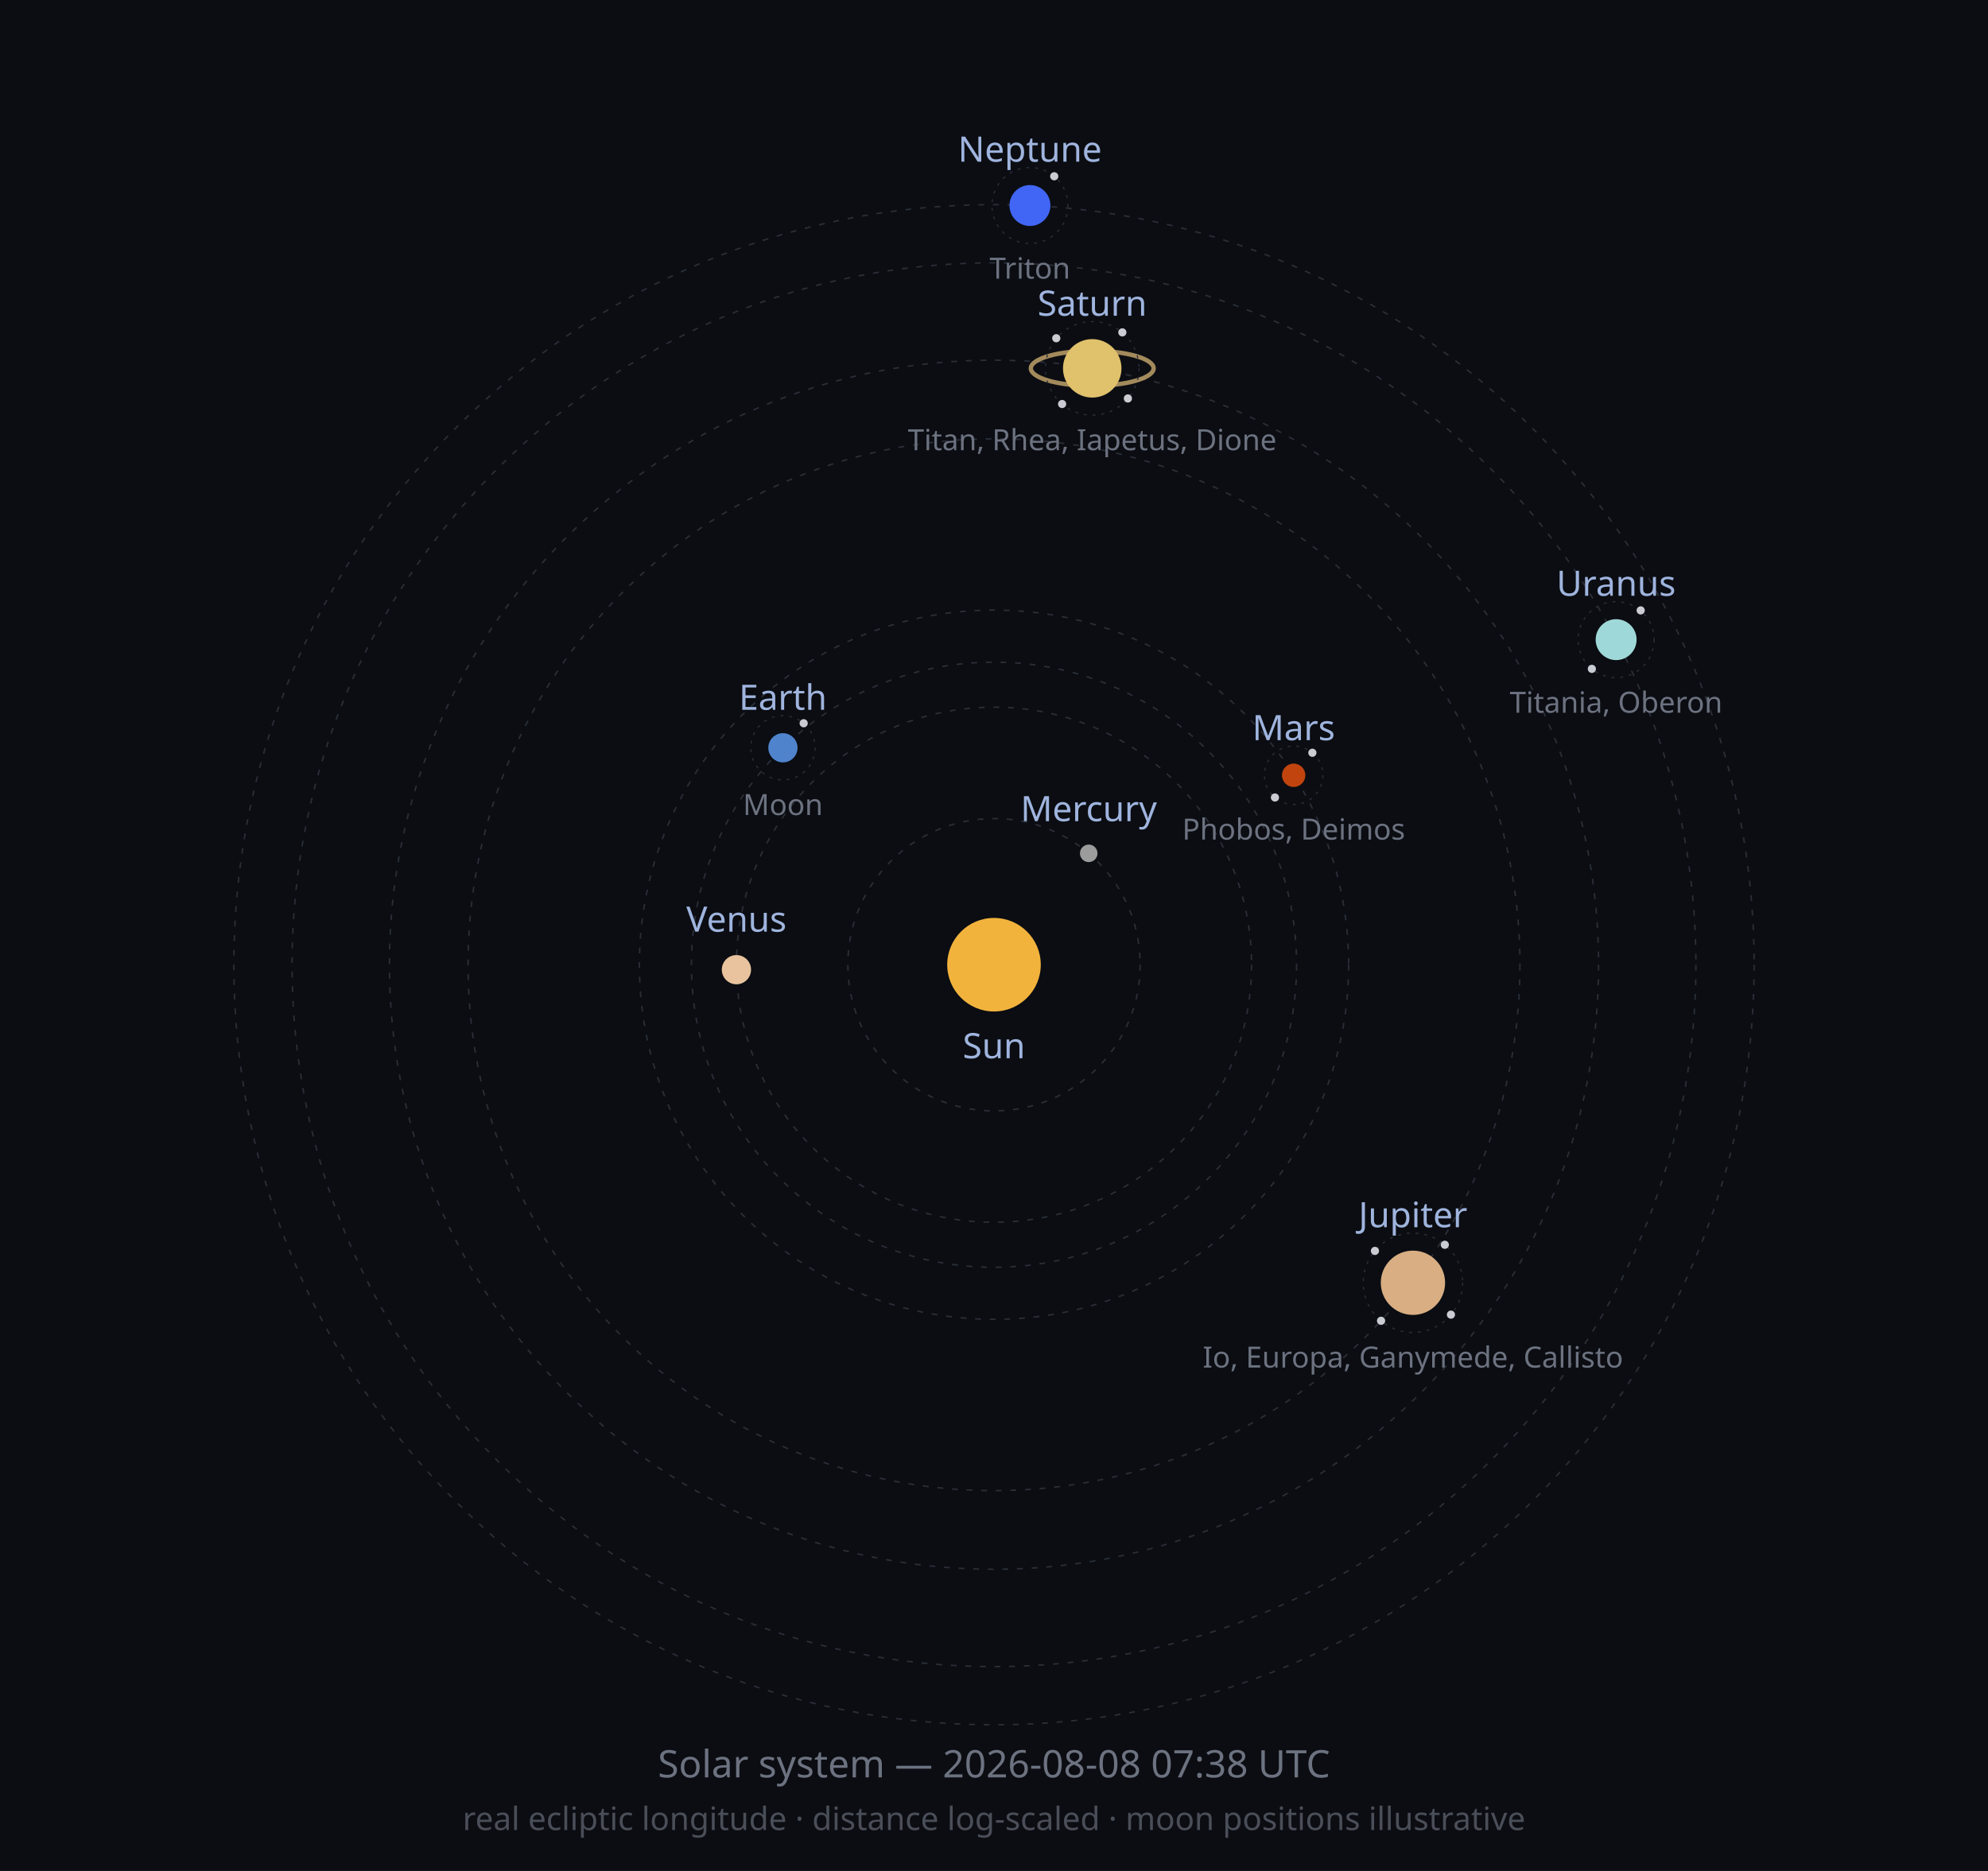
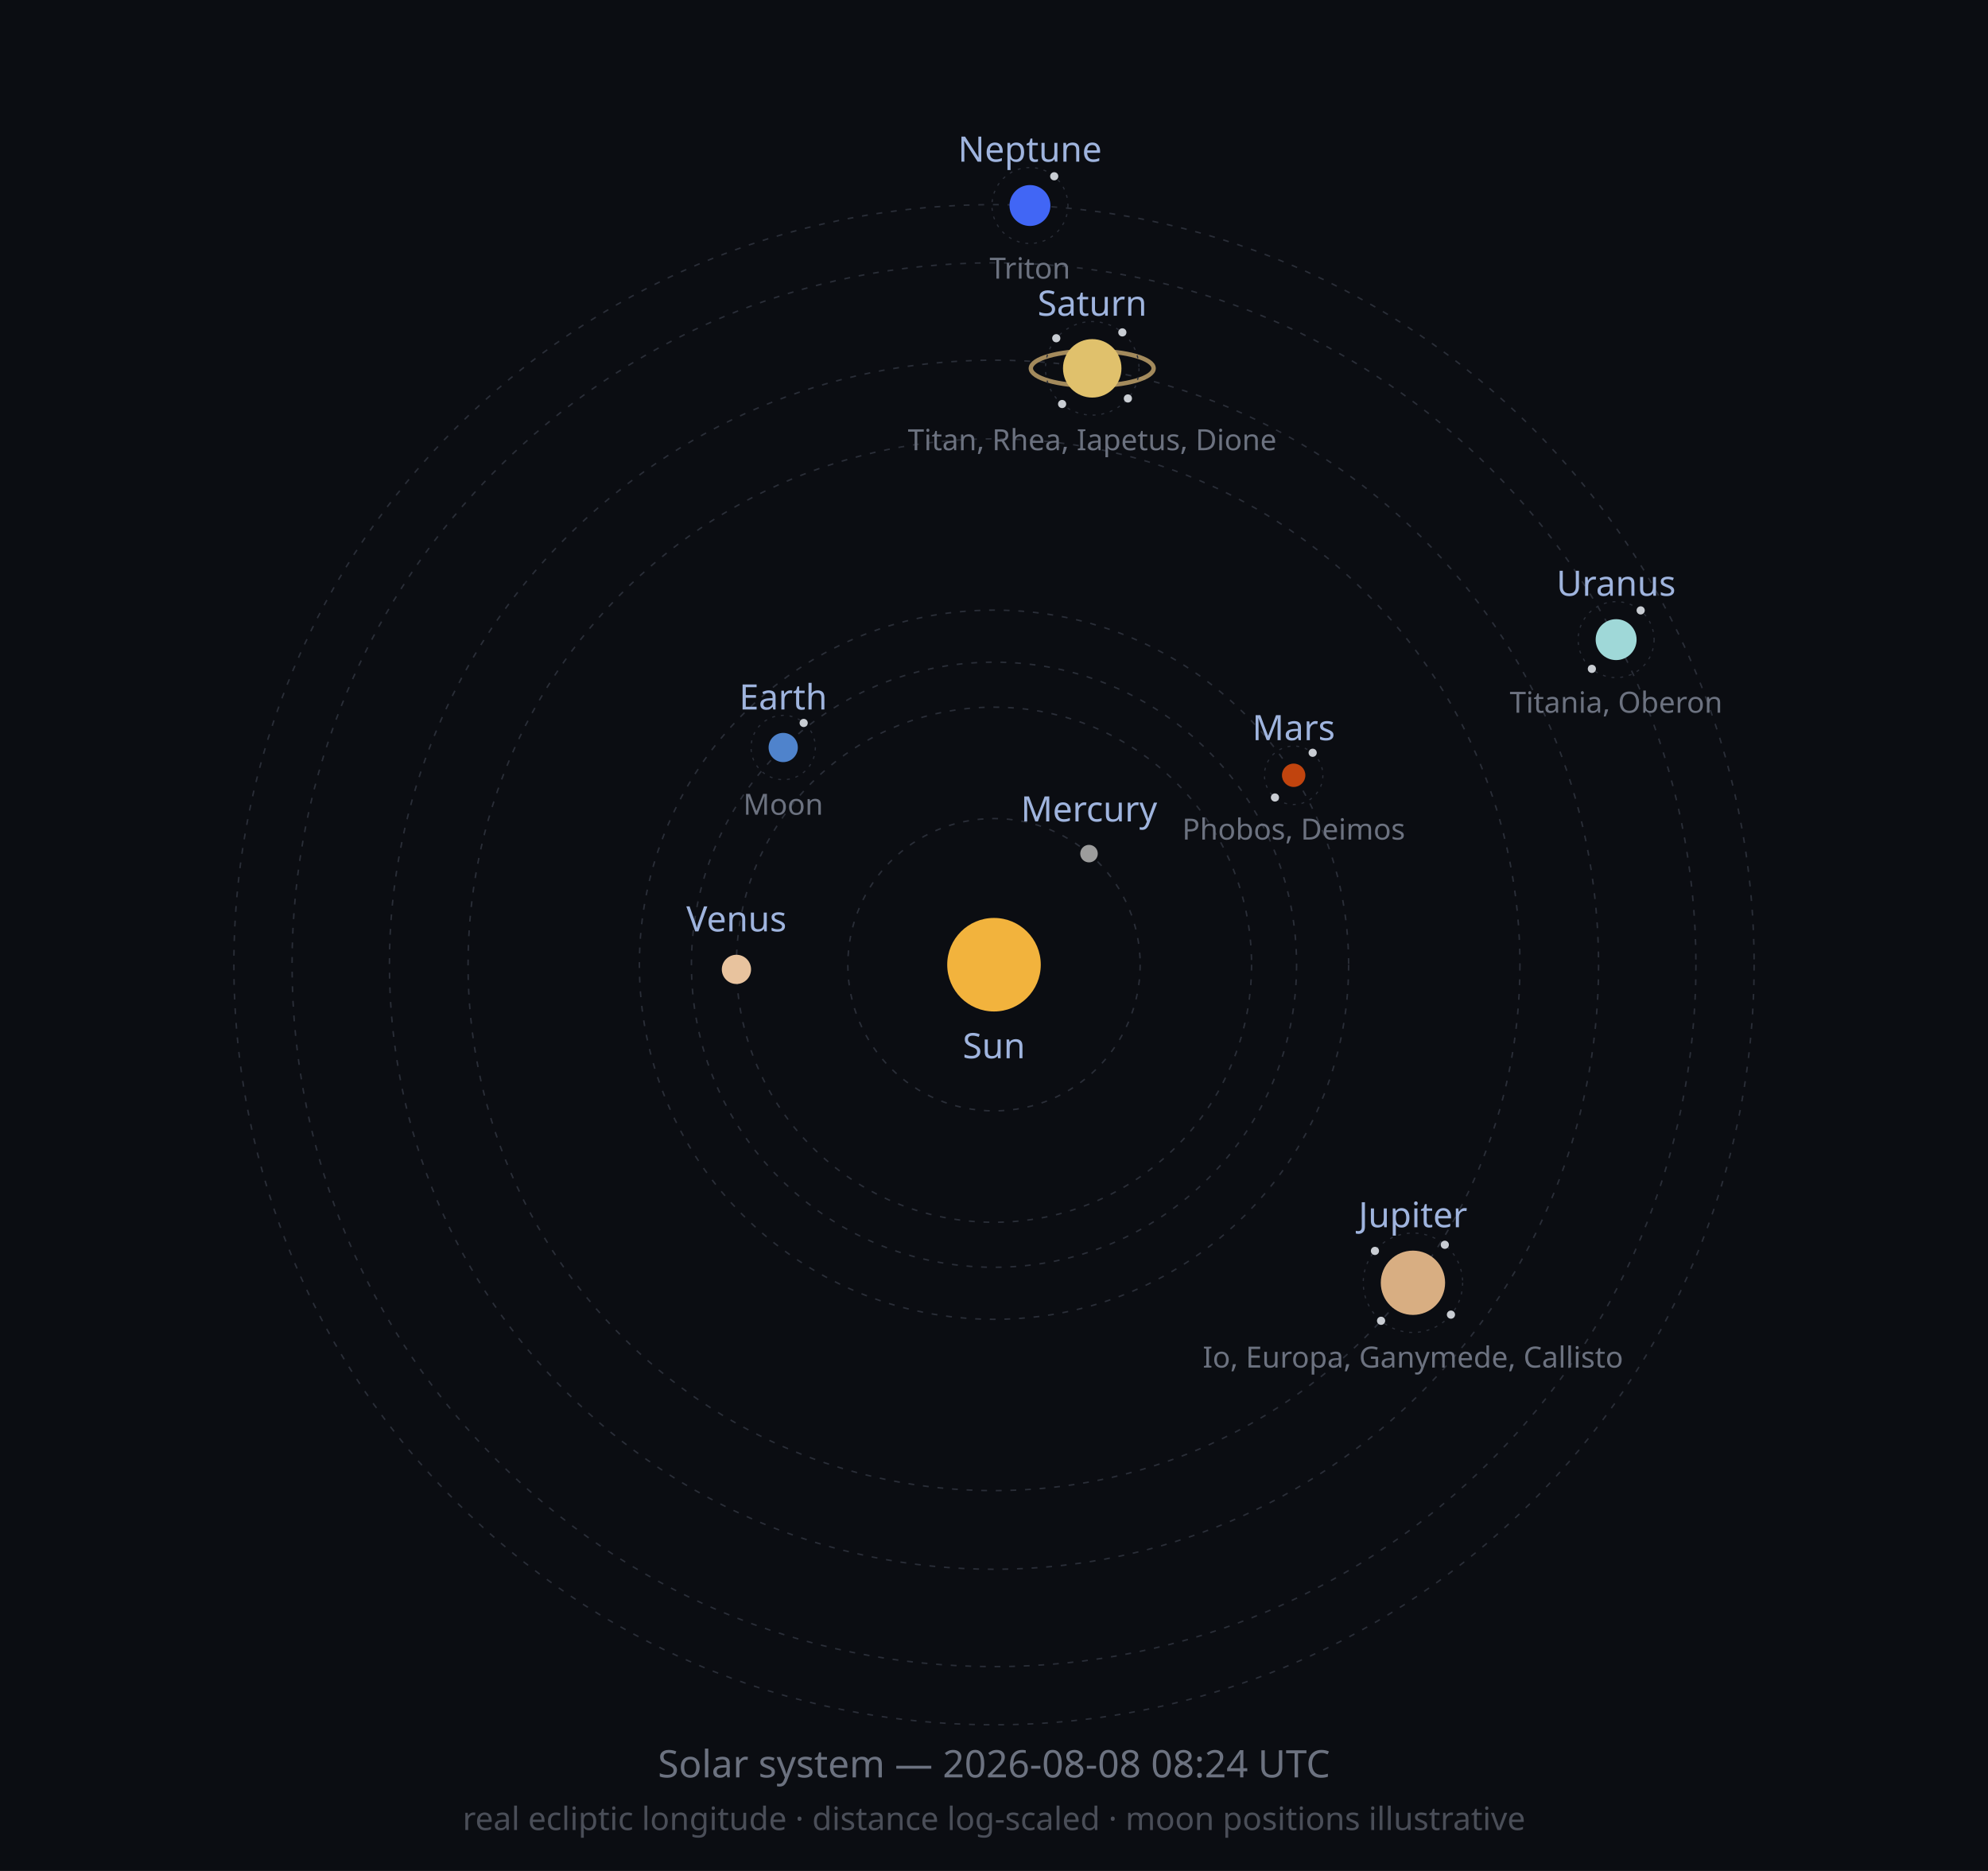
<svg xmlns="http://www.w3.org/2000/svg" width="680" height="640" viewBox="0 0 680 640" role="img">
  <defs>
    <marker id="arrow" viewBox="0 0 10 10" refX="8" refY="5" markerWidth="6" markerHeight="6" orient="auto-start-reverse">
      <path d="M2 1L8 5L2 9" fill="none" stroke="context-stroke" stroke-width="1.5" stroke-linecap="round" stroke-linejoin="round" />
    </marker>
  </defs>
  <style>
  .orbit { fill: none; stroke: #2A2E38; stroke-width: 0.5; stroke-dasharray: 2 3; }
  .moonorbit { fill: none; stroke: #2A2E38; stroke-width: 0.4; stroke-dasharray: 1 2; }
  .lbl { font-family: sans-serif; font-size: 12px; fill: #9FB4DE; }
  .moonlbl { font-family: sans-serif; font-size: 10px; fill: #6C7280; }
</style>
  <rect width="680" height="640" fill="#0B0D12" />
  <circle class="orbit" cx="340" cy="330" r="50.0" />
  <circle class="orbit" cx="340" cy="330" r="88.1" />
  <circle class="orbit" cx="340" cy="330" r="103.5" />
  <circle class="orbit" cx="340" cy="330" r="121.3" />
  <circle class="orbit" cx="340" cy="330" r="179.9" />
  <circle class="orbit" cx="340" cy="330" r="206.8" />
  <circle class="orbit" cx="340" cy="330" r="240.1" />
  <circle class="orbit" cx="340" cy="330" r="260.0" />
  <circle cx="340" cy="330" r="16" fill="#F2B33D" />
  <text class="lbl" x="340" y="362" text-anchor="middle">Sun</text>
-   <circle cx="372.4" cy="291.9" r="3" fill="#9C9C9C" />
-   <text class="lbl" x="372.4" y="280.9" text-anchor="middle">Mercury</text>
-   <circle cx="251.9" cy="331.7" r="5" fill="#E8C39E" />
-   <text class="lbl" x="251.9" y="318.7" text-anchor="middle">Venus</text>
-   <circle cx="267.8" cy="255.8" r="5" fill="#4F83CC" />
-   <circle class="moonorbit" cx="267.8" cy="255.8" r="11" />
-   <circle cx="274.9" cy="247.4" r="1.4" fill="#C9CDD3" />
-   <text class="moonlbl" x="267.8" y="278.8" text-anchor="middle">Moon</text>
-   <text class="lbl" x="267.8" y="242.8" text-anchor="middle">Earth</text>
+   <circle cx="372.5" cy="292.0" r="3" fill="#9C9C9C" />
+   <text class="lbl" x="372.5" y="281.0" text-anchor="middle">Mercury</text>
+   <circle cx="251.9" cy="331.6" r="5" fill="#E8C39E" />
+   <text class="lbl" x="251.9" y="318.6" text-anchor="middle">Venus</text>
+   <circle cx="267.9" cy="255.7" r="5" fill="#4F83CC" />
+   <circle class="moonorbit" cx="267.9" cy="255.7" r="11" />
+   <circle cx="274.9" cy="247.3" r="1.4" fill="#C9CDD3" />
+   <text class="moonlbl" x="267.9" y="278.7" text-anchor="middle">Moon</text>
+   <text class="lbl" x="267.9" y="242.7" text-anchor="middle">Earth</text>
  <circle cx="442.5" cy="265.2" r="4" fill="#C1440E" />
  <circle class="moonorbit" cx="442.5" cy="265.2" r="10" />
-   <circle cx="448.9" cy="257.5" r="1.4" fill="#C9CDD3" />
+   <circle cx="449.0" cy="257.5" r="1.4" fill="#C9CDD3" />
  <circle cx="436.1" cy="272.8" r="1.4" fill="#C9CDD3" />
  <text class="moonlbl" x="442.5" y="287.2" text-anchor="middle">Phobos, Deimos</text>
  <text class="lbl" x="442.5" y="253.2" text-anchor="middle">Mars</text>
  <circle cx="483.3" cy="438.8" r="11" fill="#D8AE82" />
  <circle class="moonorbit" cx="483.3" cy="438.8" r="17" />
  <circle cx="494.2" cy="425.8" r="1.4" fill="#C9CDD3" />
  <circle cx="496.3" cy="449.7" r="1.4" fill="#C9CDD3" />
  <circle cx="472.4" cy="451.8" r="1.4" fill="#C9CDD3" />
  <circle cx="470.3" cy="427.9" r="1.4" fill="#C9CDD3" />
  <text class="moonlbl" x="483.3" y="467.8" text-anchor="middle">Io, Europa, Ganymede, Callisto</text>
  <text class="lbl" x="483.3" y="419.8" text-anchor="middle">Jupiter</text>
  <ellipse cx="373.6" cy="126.0" rx="21.0" ry="6.0" fill="none" stroke="#C9A96E" stroke-width="1.5" opacity="0.8" />
  <circle cx="373.6" cy="126.0" r="10" fill="#E0C16C" />
  <circle class="moonorbit" cx="373.6" cy="126.0" r="16" />
  <circle cx="383.9" cy="113.7" r="1.4" fill="#C9CDD3" />
  <circle cx="385.8" cy="136.3" r="1.4" fill="#C9CDD3" />
  <circle cx="363.3" cy="138.2" r="1.4" fill="#C9CDD3" />
  <circle cx="361.3" cy="115.7" r="1.4" fill="#C9CDD3" />
  <text class="moonlbl" x="373.6" y="154.0" text-anchor="middle">Titan, Rhea, Iapetus, Dione</text>
  <text class="lbl" x="373.6" y="108.0" text-anchor="middle">Saturn</text>
  <circle cx="552.8" cy="218.8" r="7" fill="#9FD8D8" />
  <circle class="moonorbit" cx="552.8" cy="218.8" r="13" />
  <circle cx="561.2" cy="208.8" r="1.4" fill="#C9CDD3" />
  <circle cx="544.5" cy="228.8" r="1.4" fill="#C9CDD3" />
  <text class="moonlbl" x="552.8" y="243.8" text-anchor="middle">Titania, Oberon</text>
  <text class="lbl" x="552.8" y="203.8" text-anchor="middle">Uranus</text>
  <circle cx="352.3" cy="70.3" r="7" fill="#4166F5" />
  <circle class="moonorbit" cx="352.3" cy="70.3" r="13" />
  <circle cx="360.6" cy="60.3" r="1.4" fill="#C9CDD3" />
  <text class="moonlbl" x="352.3" y="95.3" text-anchor="middle">Triton</text>
  <text class="lbl" x="352.3" y="55.3" text-anchor="middle">Neptune</text>
-   <text x="340" y="608" font-size="13" fill="#6C7280" text-anchor="middle" font-family="sans-serif">Solar system — 2026-08-08 07:38 UTC</text>
+   <text x="340" y="608" font-size="13" fill="#6C7280" text-anchor="middle" font-family="sans-serif">Solar system — 2026-08-08 08:24 UTC</text>
  <text x="340" y="626" font-size="11" fill="#4A4E58" text-anchor="middle" font-family="sans-serif">real ecliptic longitude · distance log-scaled · moon positions illustrative</text>
</svg>
